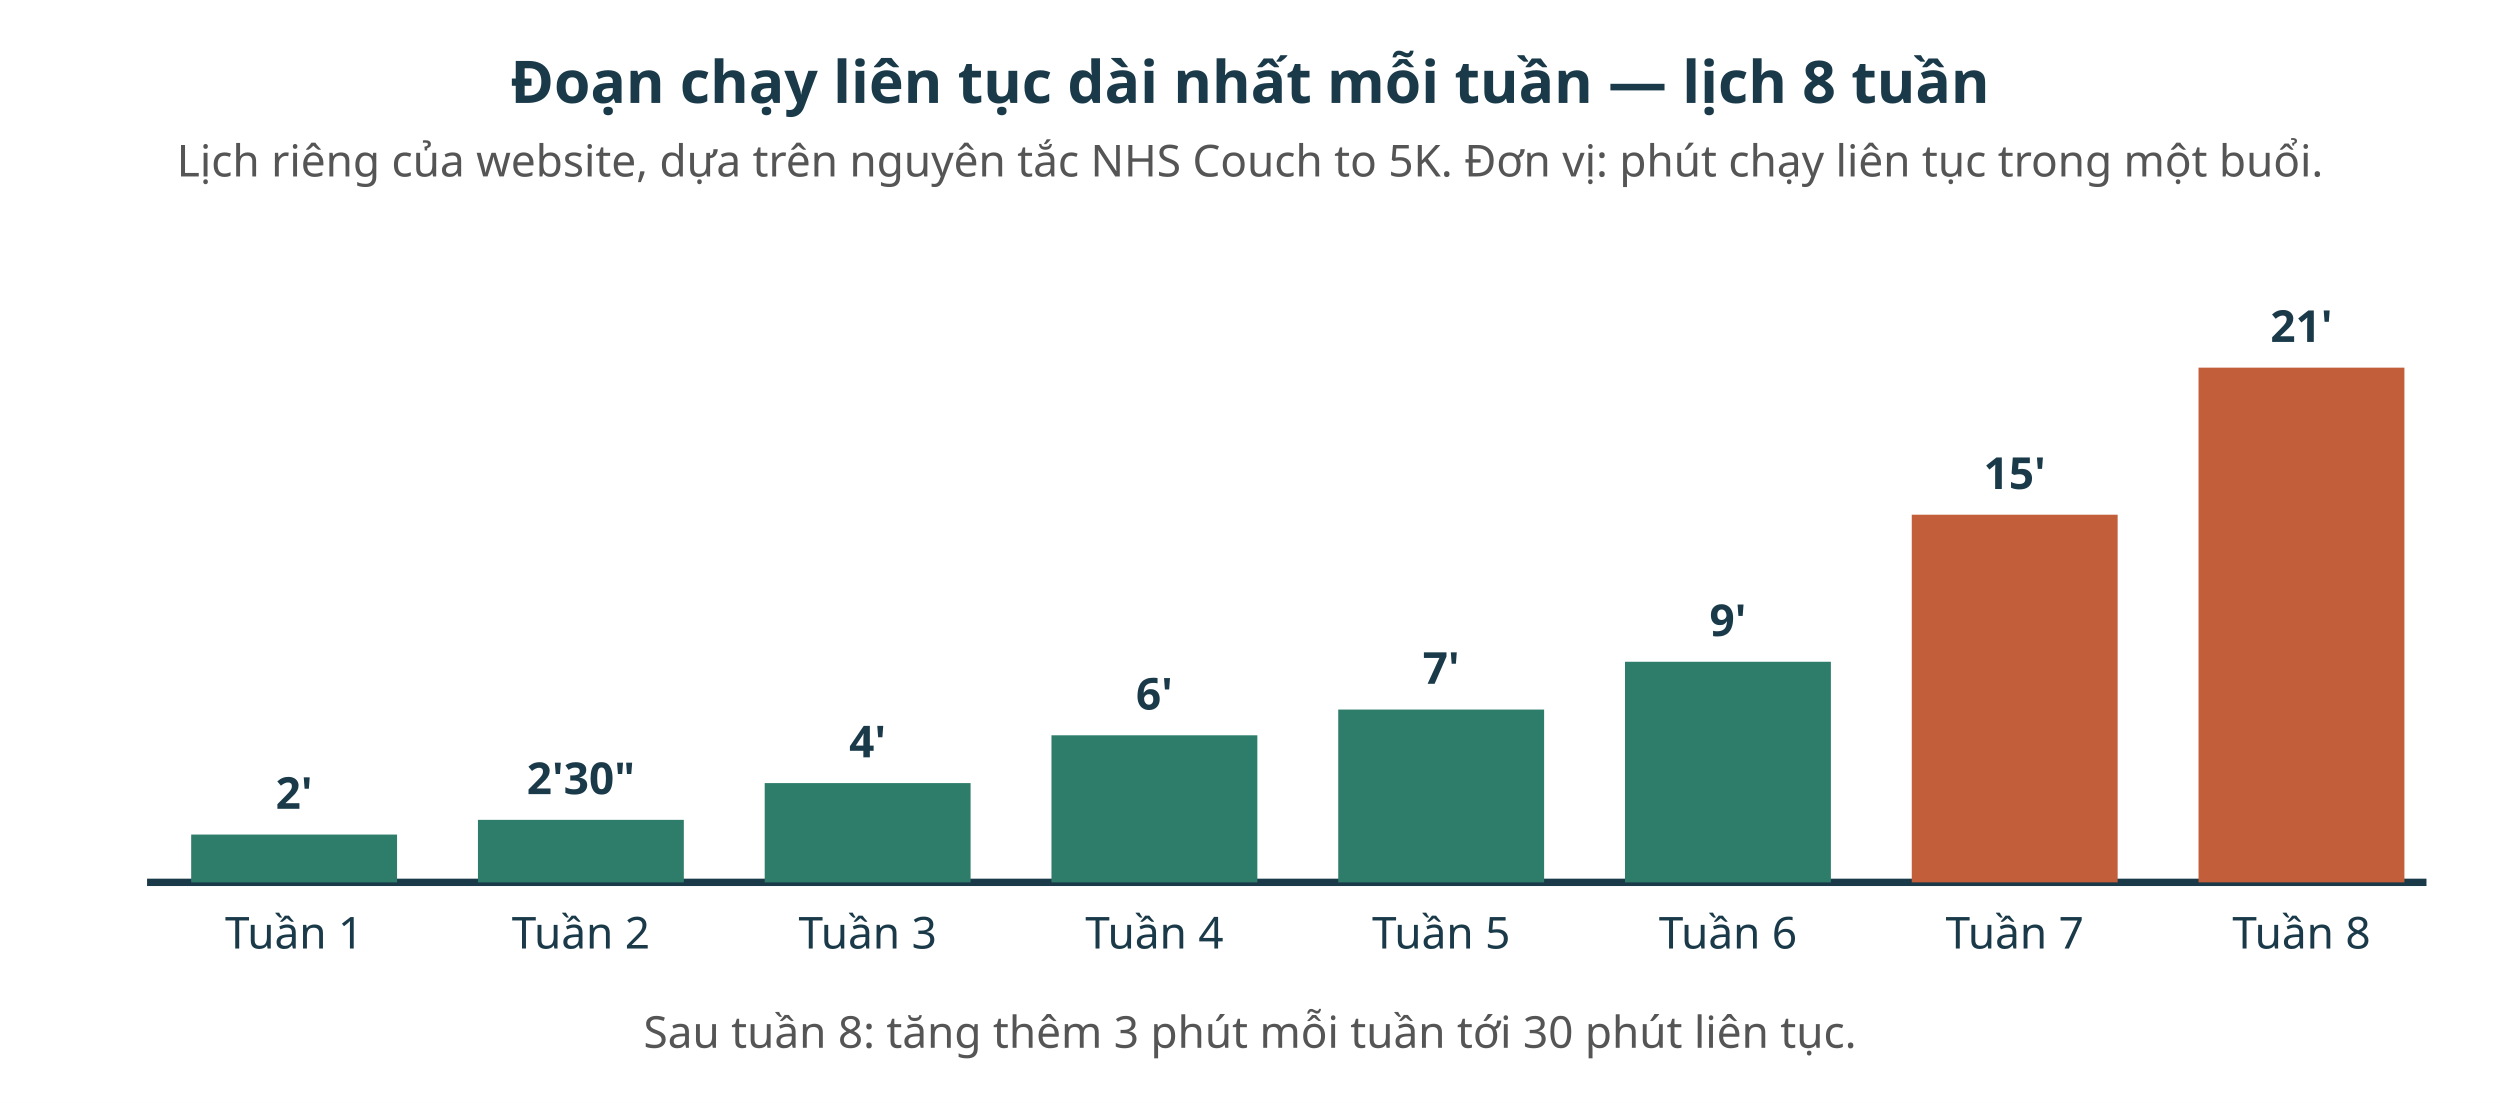
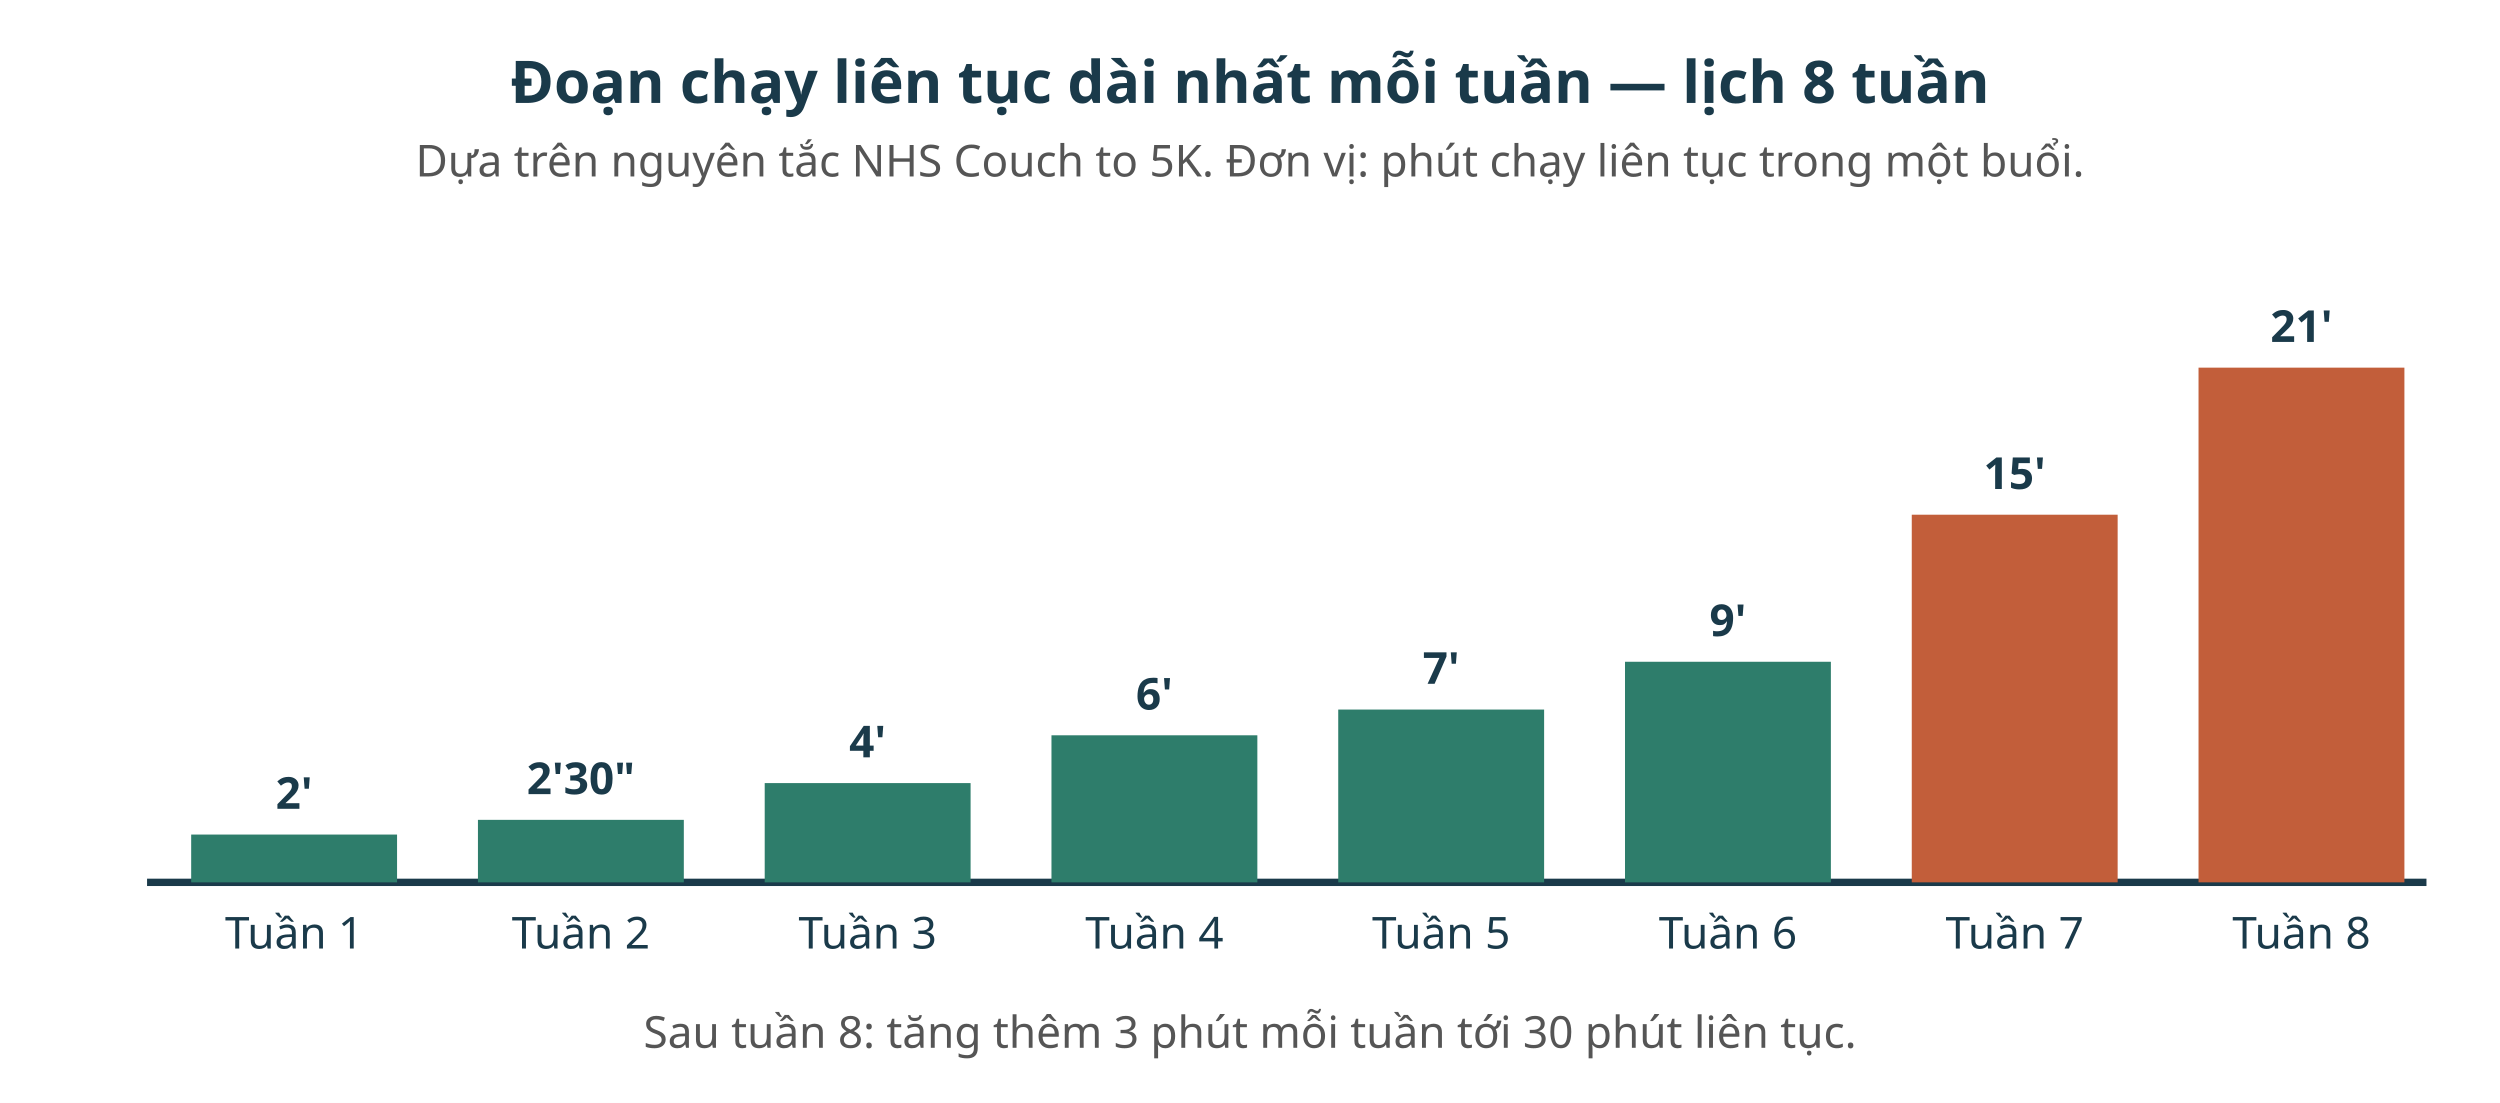
- <svg xmlns="http://www.w3.org/2000/svg" viewBox="0 0 680 300" role="img" aria-label="Biểu đồ cột: đoạn chạy liên tục dài nhất mỗi tuần trong lịch riêng 8 tuần của website, từ 2 phút ở tuần 1 lên 21 phút ở tuần 8">
+ <svg xmlns="http://www.w3.org/2000/svg" viewBox="0 0 680 300" role="img" aria-label="Biểu đồ cột: đoạn chạy liên tục dài nhất mỗi tuần trong lịch 8 tuần, từ 2 phút ở tuần 1 lên 21 phút ở tuần 8">
  <rect width="680" height="300" fill="#ffffff" />
  <text x="340" y="28" font-family="sans-serif" font-size="16" font-weight="bold" text-anchor="middle" fill="#1a3a4a">Đoạn chạy liên tục dài nhất mỗi tuần — lịch 8 tuần</text>
-   <text x="340" y="48" font-family="sans-serif" font-size="12" text-anchor="middle" fill="#555555">Lịch riêng của website, dựa trên nguyên tắc NHS Couch to 5K. Đơn vị: phút chạy liên tục trong một buổi.</text>
+   <text x="340" y="48" font-family="sans-serif" font-size="12" text-anchor="middle" fill="#555555">Dựa trên nguyên tắc NHS Couch to 5K. Đơn vị: phút chạy liên tục trong một buổi.</text>
  <line x1="40" y1="240" x2="660" y2="240" stroke="#1a3a4a" stroke-width="2" />
  <g font-family="sans-serif" font-size="12" fill="#1a3a4a">
    <rect x="52" y="227" width="56" height="13" fill="#2e7d6b" />
    <text x="80" y="220" text-anchor="middle" font-weight="bold">2'</text>
    <text x="80" y="258" text-anchor="middle">Tuần 1</text>
    <rect x="130" y="223" width="56" height="17" fill="#2e7d6b" />
    <text x="158" y="216" text-anchor="middle" font-weight="bold">2'30"</text>
    <text x="158" y="258" text-anchor="middle">Tuần 2</text>
    <rect x="208" y="213" width="56" height="27" fill="#2e7d6b" />
    <text x="236" y="206" text-anchor="middle" font-weight="bold">4'</text>
    <text x="236" y="258" text-anchor="middle">Tuần 3</text>
    <rect x="286" y="200" width="56" height="40" fill="#2e7d6b" />
    <text x="314" y="193" text-anchor="middle" font-weight="bold">6'</text>
    <text x="314" y="258" text-anchor="middle">Tuần 4</text>
    <rect x="364" y="193" width="56" height="47" fill="#2e7d6b" />
    <text x="392" y="186" text-anchor="middle" font-weight="bold">7'</text>
    <text x="392" y="258" text-anchor="middle">Tuần 5</text>
    <rect x="442" y="180" width="56" height="60" fill="#2e7d6b" />
    <text x="470" y="173" text-anchor="middle" font-weight="bold">9'</text>
    <text x="470" y="258" text-anchor="middle">Tuần 6</text>
    <rect x="520" y="140" width="56" height="100" fill="#c25e3a" />
    <text x="548" y="133" text-anchor="middle" font-weight="bold">15'</text>
    <text x="548" y="258" text-anchor="middle">Tuần 7</text>
    <rect x="598" y="100" width="56" height="140" fill="#c25e3a" />
    <text x="626" y="93" text-anchor="middle" font-weight="bold">21'</text>
    <text x="626" y="258" text-anchor="middle">Tuần 8</text>
  </g>
  <text x="340" y="285" font-family="sans-serif" font-size="12" text-anchor="middle" fill="#555555">Sau tuần 8: tăng thêm 3 phút mỗi tuần tới 30 phút liên tục.</text>
</svg>
